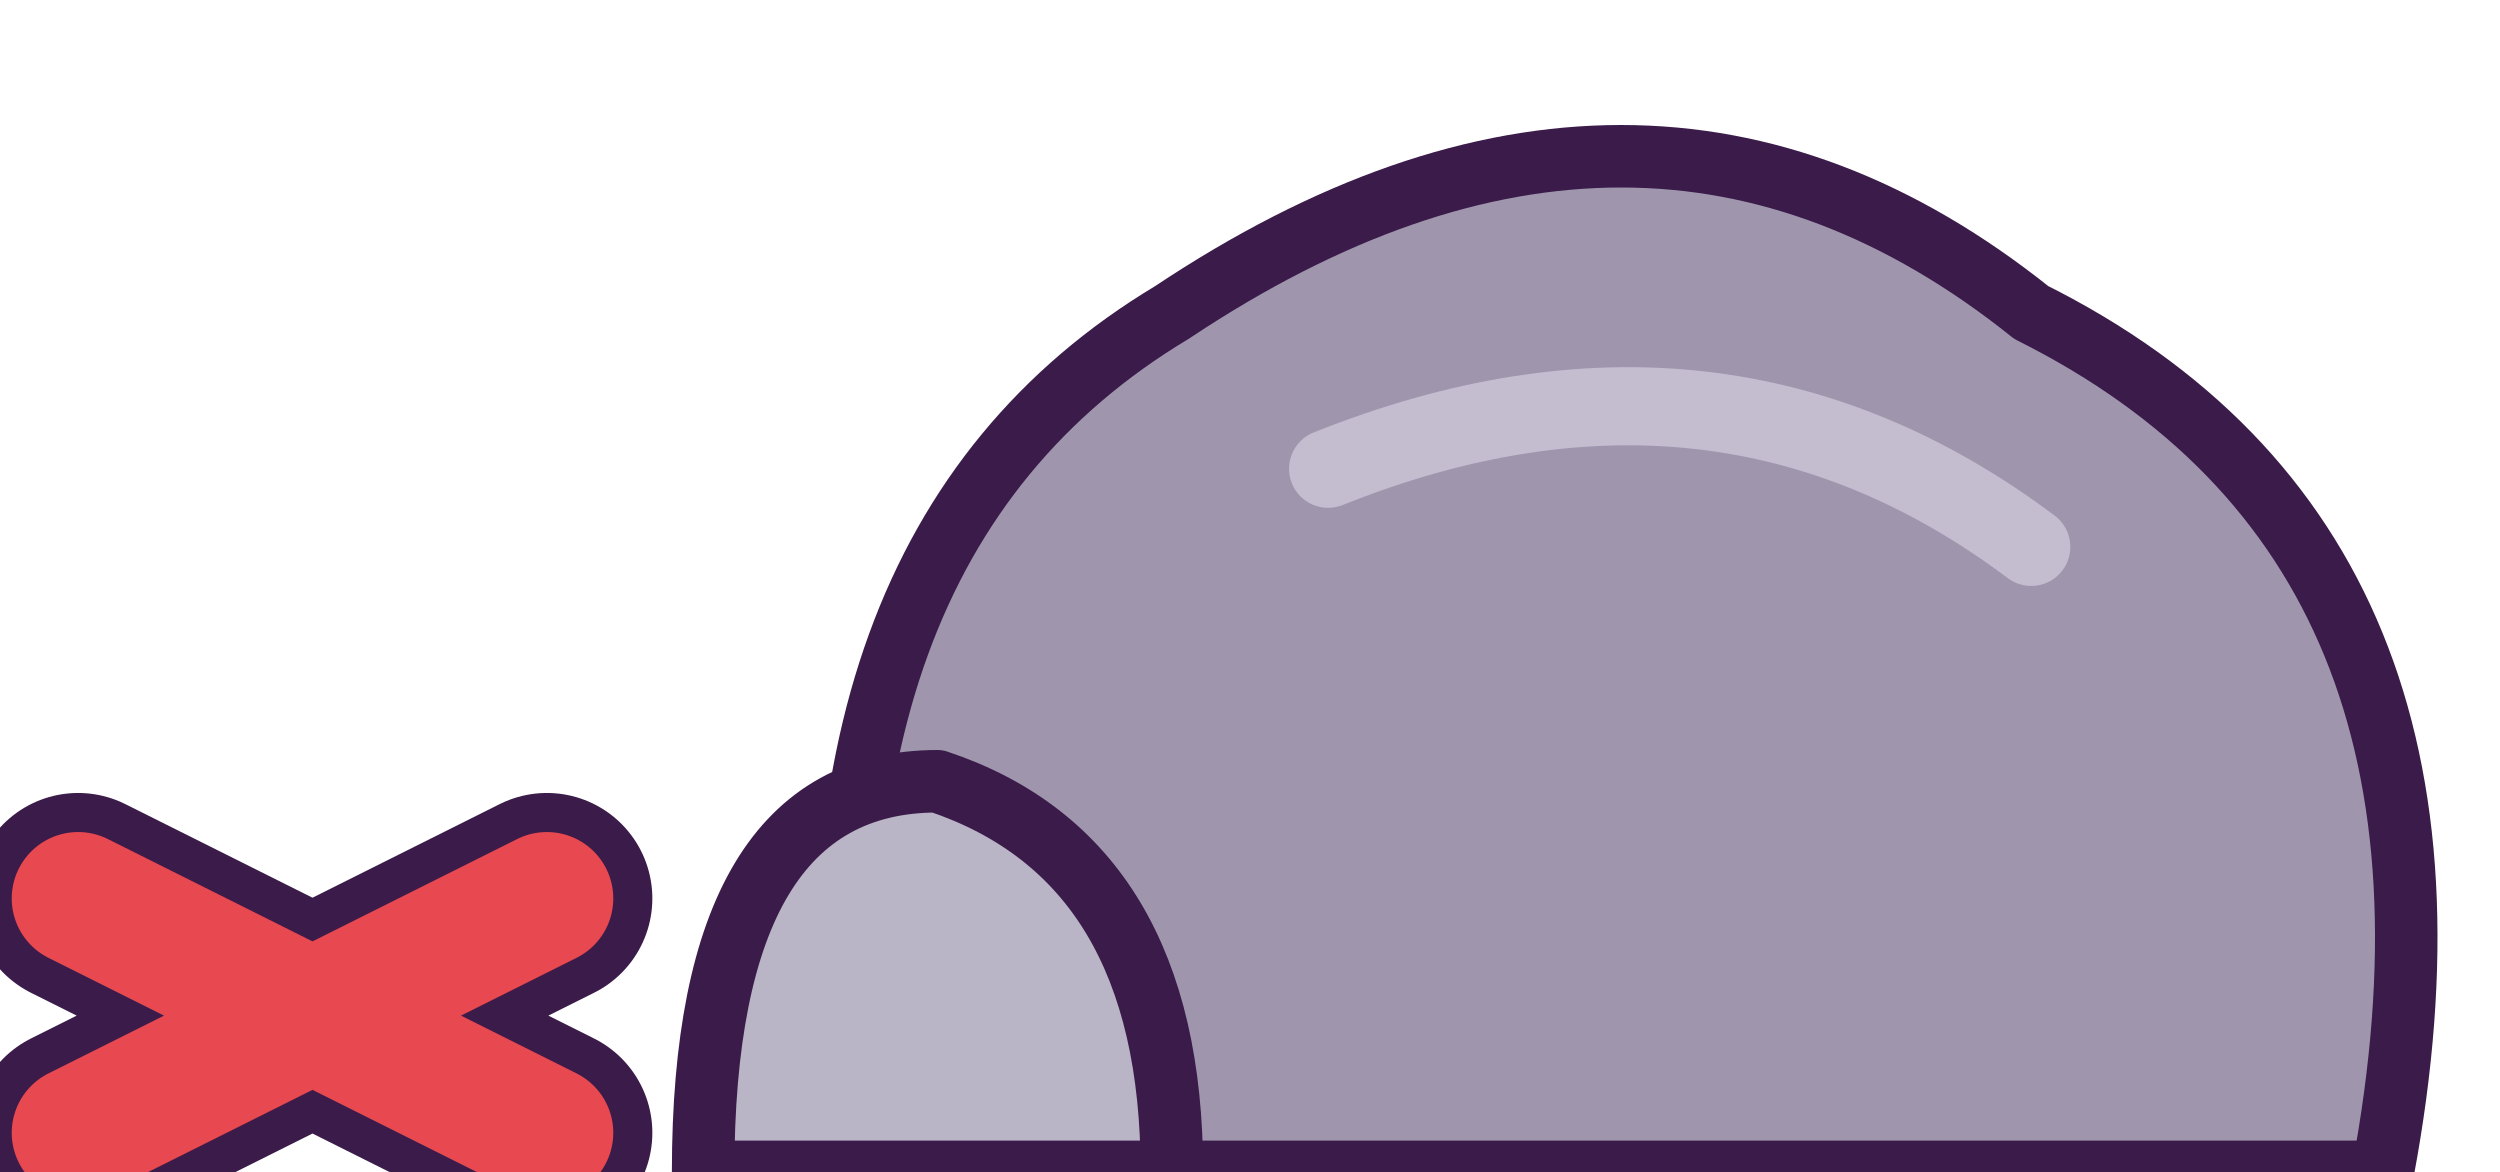
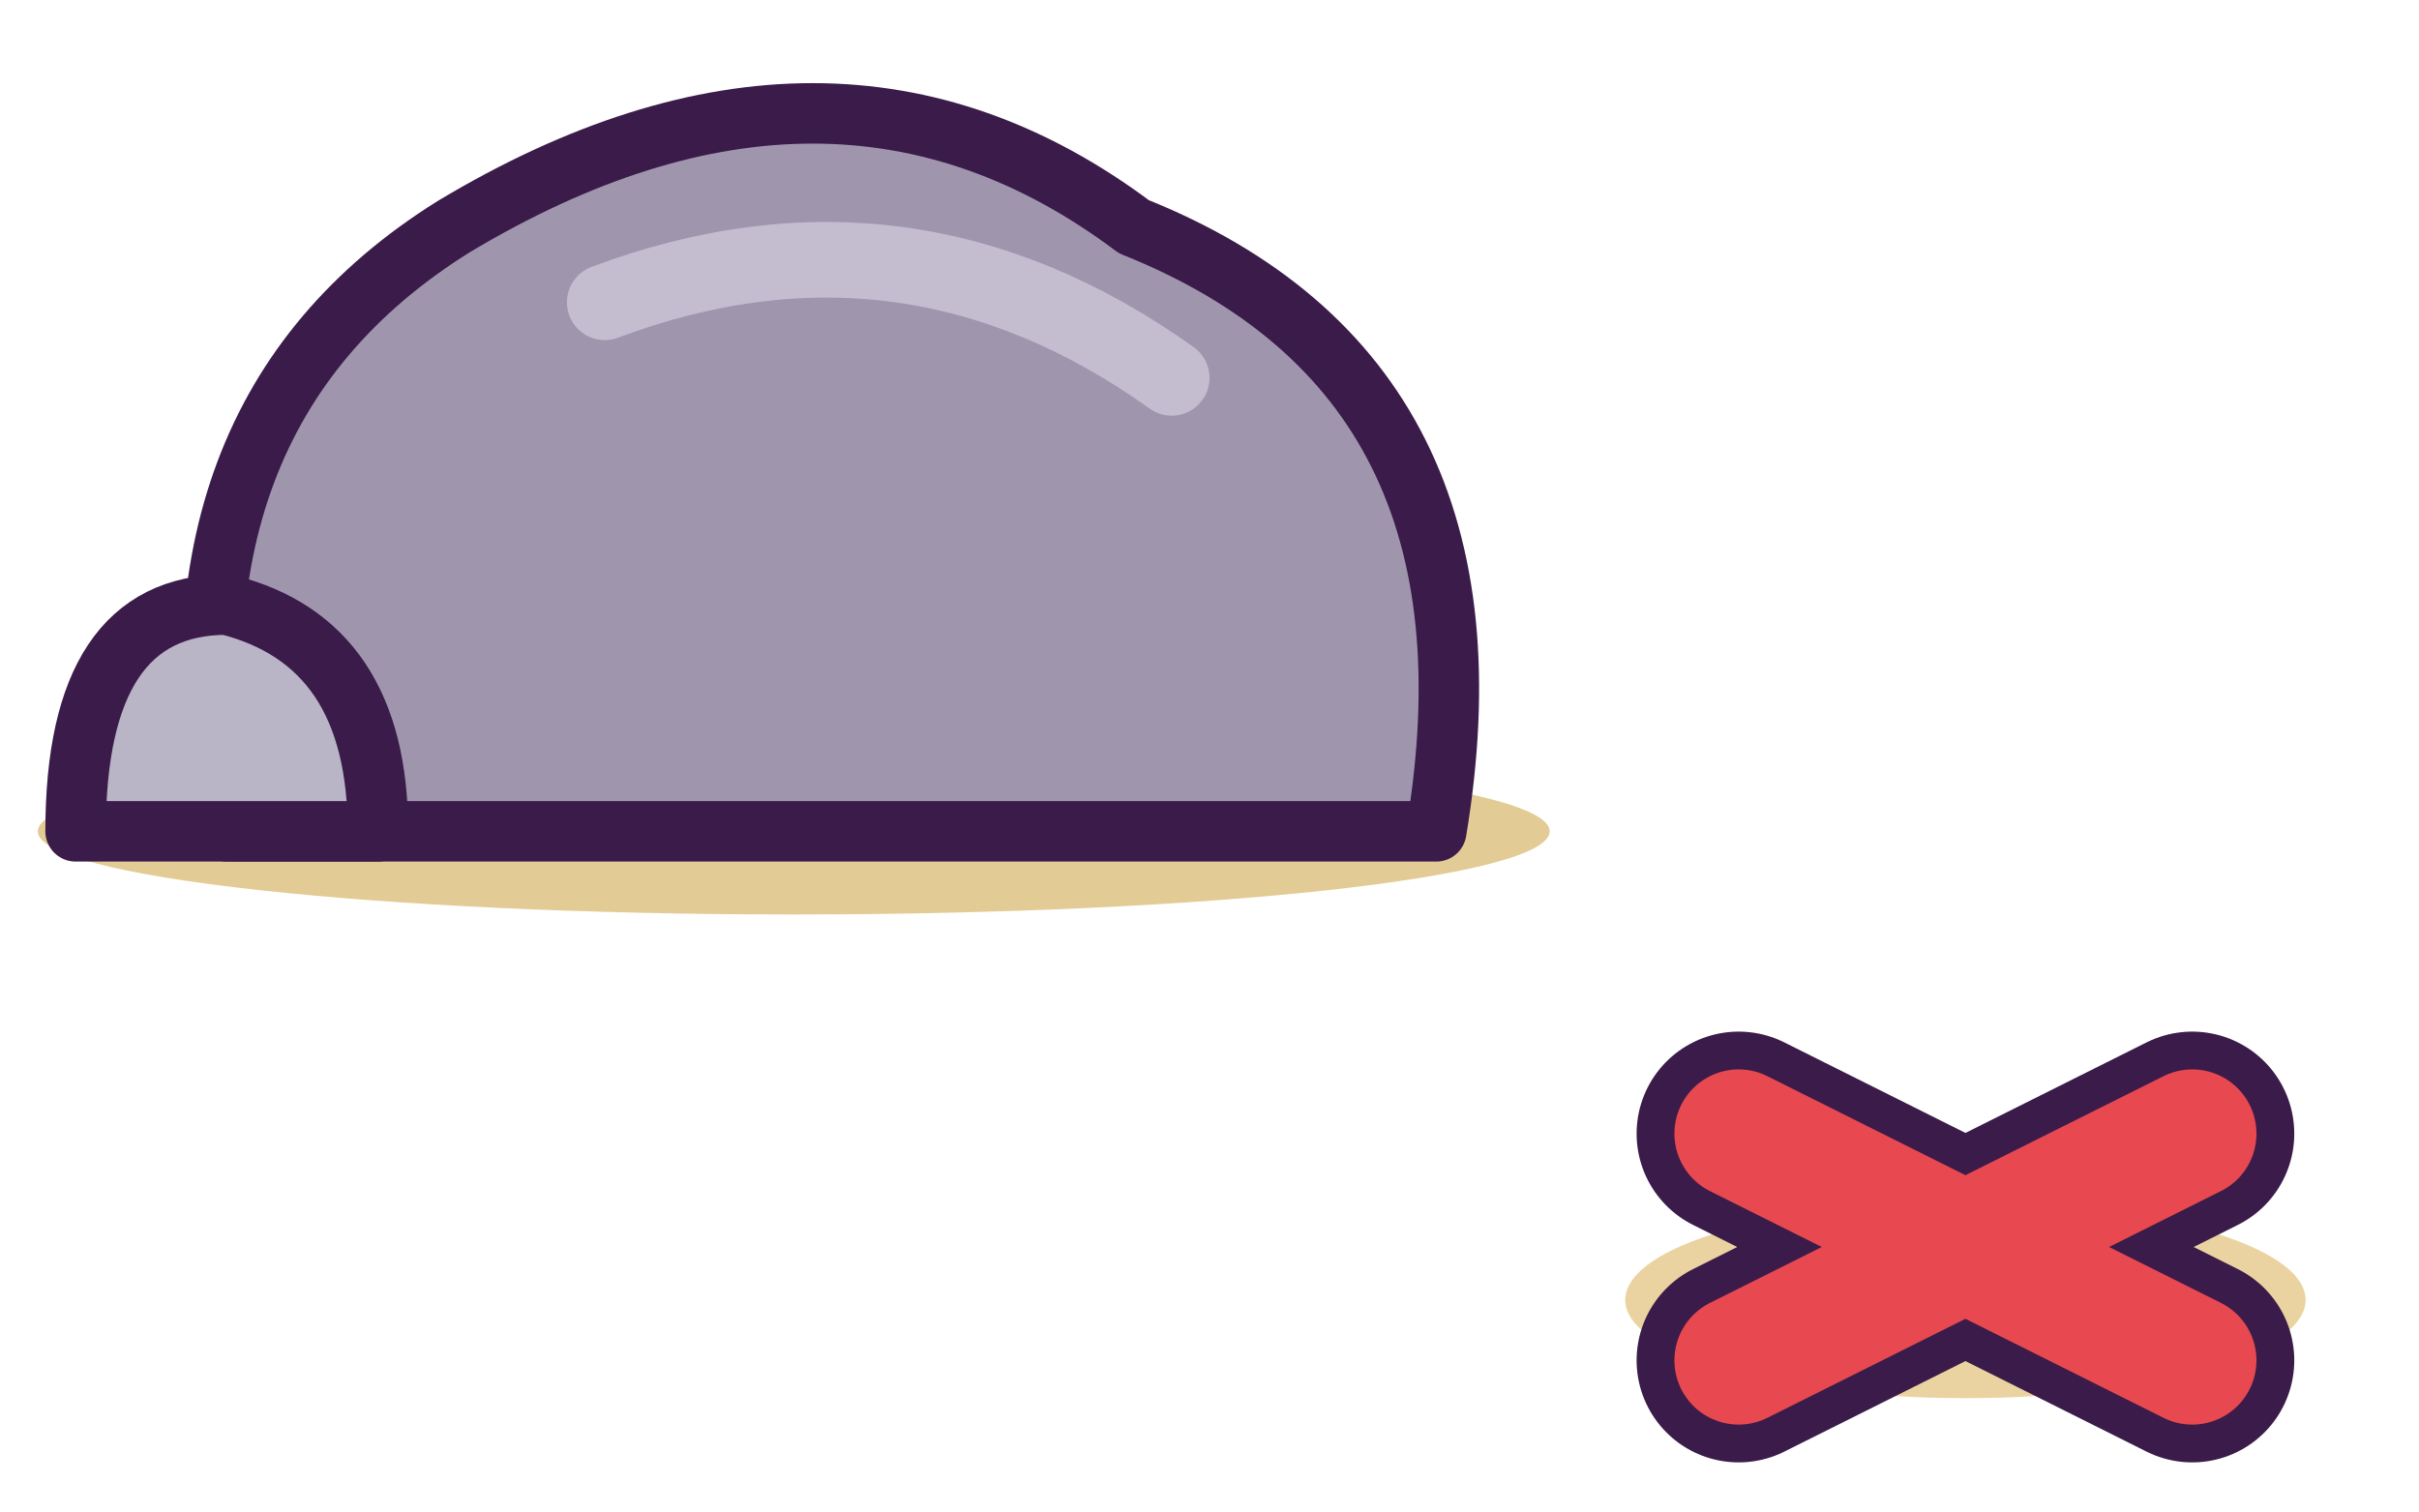
- <svg xmlns="http://www.w3.org/2000/svg" viewBox="0 0 64 30" overflow="visible">
+ <svg xmlns="http://www.w3.org/2000/svg" viewBox="0 0 64 40" overflow="visible">
  <g transform="translate(64 0) scale(-1 1)">
-     <path d="M3 30 Q0 14 12 8 Q22 0 34 8 Q44 14 42 30Z" fill="#9F96AE" stroke="#3A1B49" stroke-width="1.6" stroke-linejoin="round" stroke-linecap="round" />
-     <path d="M12 14 q8 -6 18 -2" fill="none" stroke="#C4BDD0" stroke-width="2" stroke-linecap="round" />
-     <path d="M34 30 Q34 22 40 20 Q46 20 46 30Z" fill="#B9B4C6" stroke="#3A1B49" stroke-width="1.6" stroke-linejoin="round" stroke-linecap="round" />
-     <path d="M50 23 L62 29 M62 23 L50 29" stroke="#3A1B49" stroke-width="5.4" stroke-linecap="round" />
-     <path d="M50 23 L62 29 M62 23 L50 29" stroke="#E8484F" stroke-width="3.4" stroke-linecap="round" />
+     <ellipse cx="43" cy="22" rx="20" ry="2.2" fill="#E2CB94" />
+     <path d="M26 22 Q24 10 34 6 Q42 0 52 6 Q60 11 58 22Z" fill="#9F96AE" stroke="#3A1B49" stroke-width="1.6" stroke-linejoin="round" stroke-linecap="round" />
+     <path d="M33 10 q7 -5 15 -2" fill="none" stroke="#C4BDD0" stroke-width="2" stroke-linecap="round" />
+     <path d="M54 22 Q54 17 58 16 Q62 16 62 22Z" fill="#B9B4C6" stroke="#3A1B49" stroke-width="1.6" stroke-linejoin="round" stroke-linecap="round" />
+     <ellipse cx="12" cy="34.4" rx="9" ry="2.6" fill="#EAD3A0" />
+     <path d="M6 30 L18 36 M18 30 L6 36" stroke="#3A1B49" stroke-width="5.4" stroke-linecap="round" />
+     <path d="M6 30 L18 36 M18 30 L6 36" stroke="#E8484F" stroke-width="3.4" stroke-linecap="round" />
  </g>
</svg>
